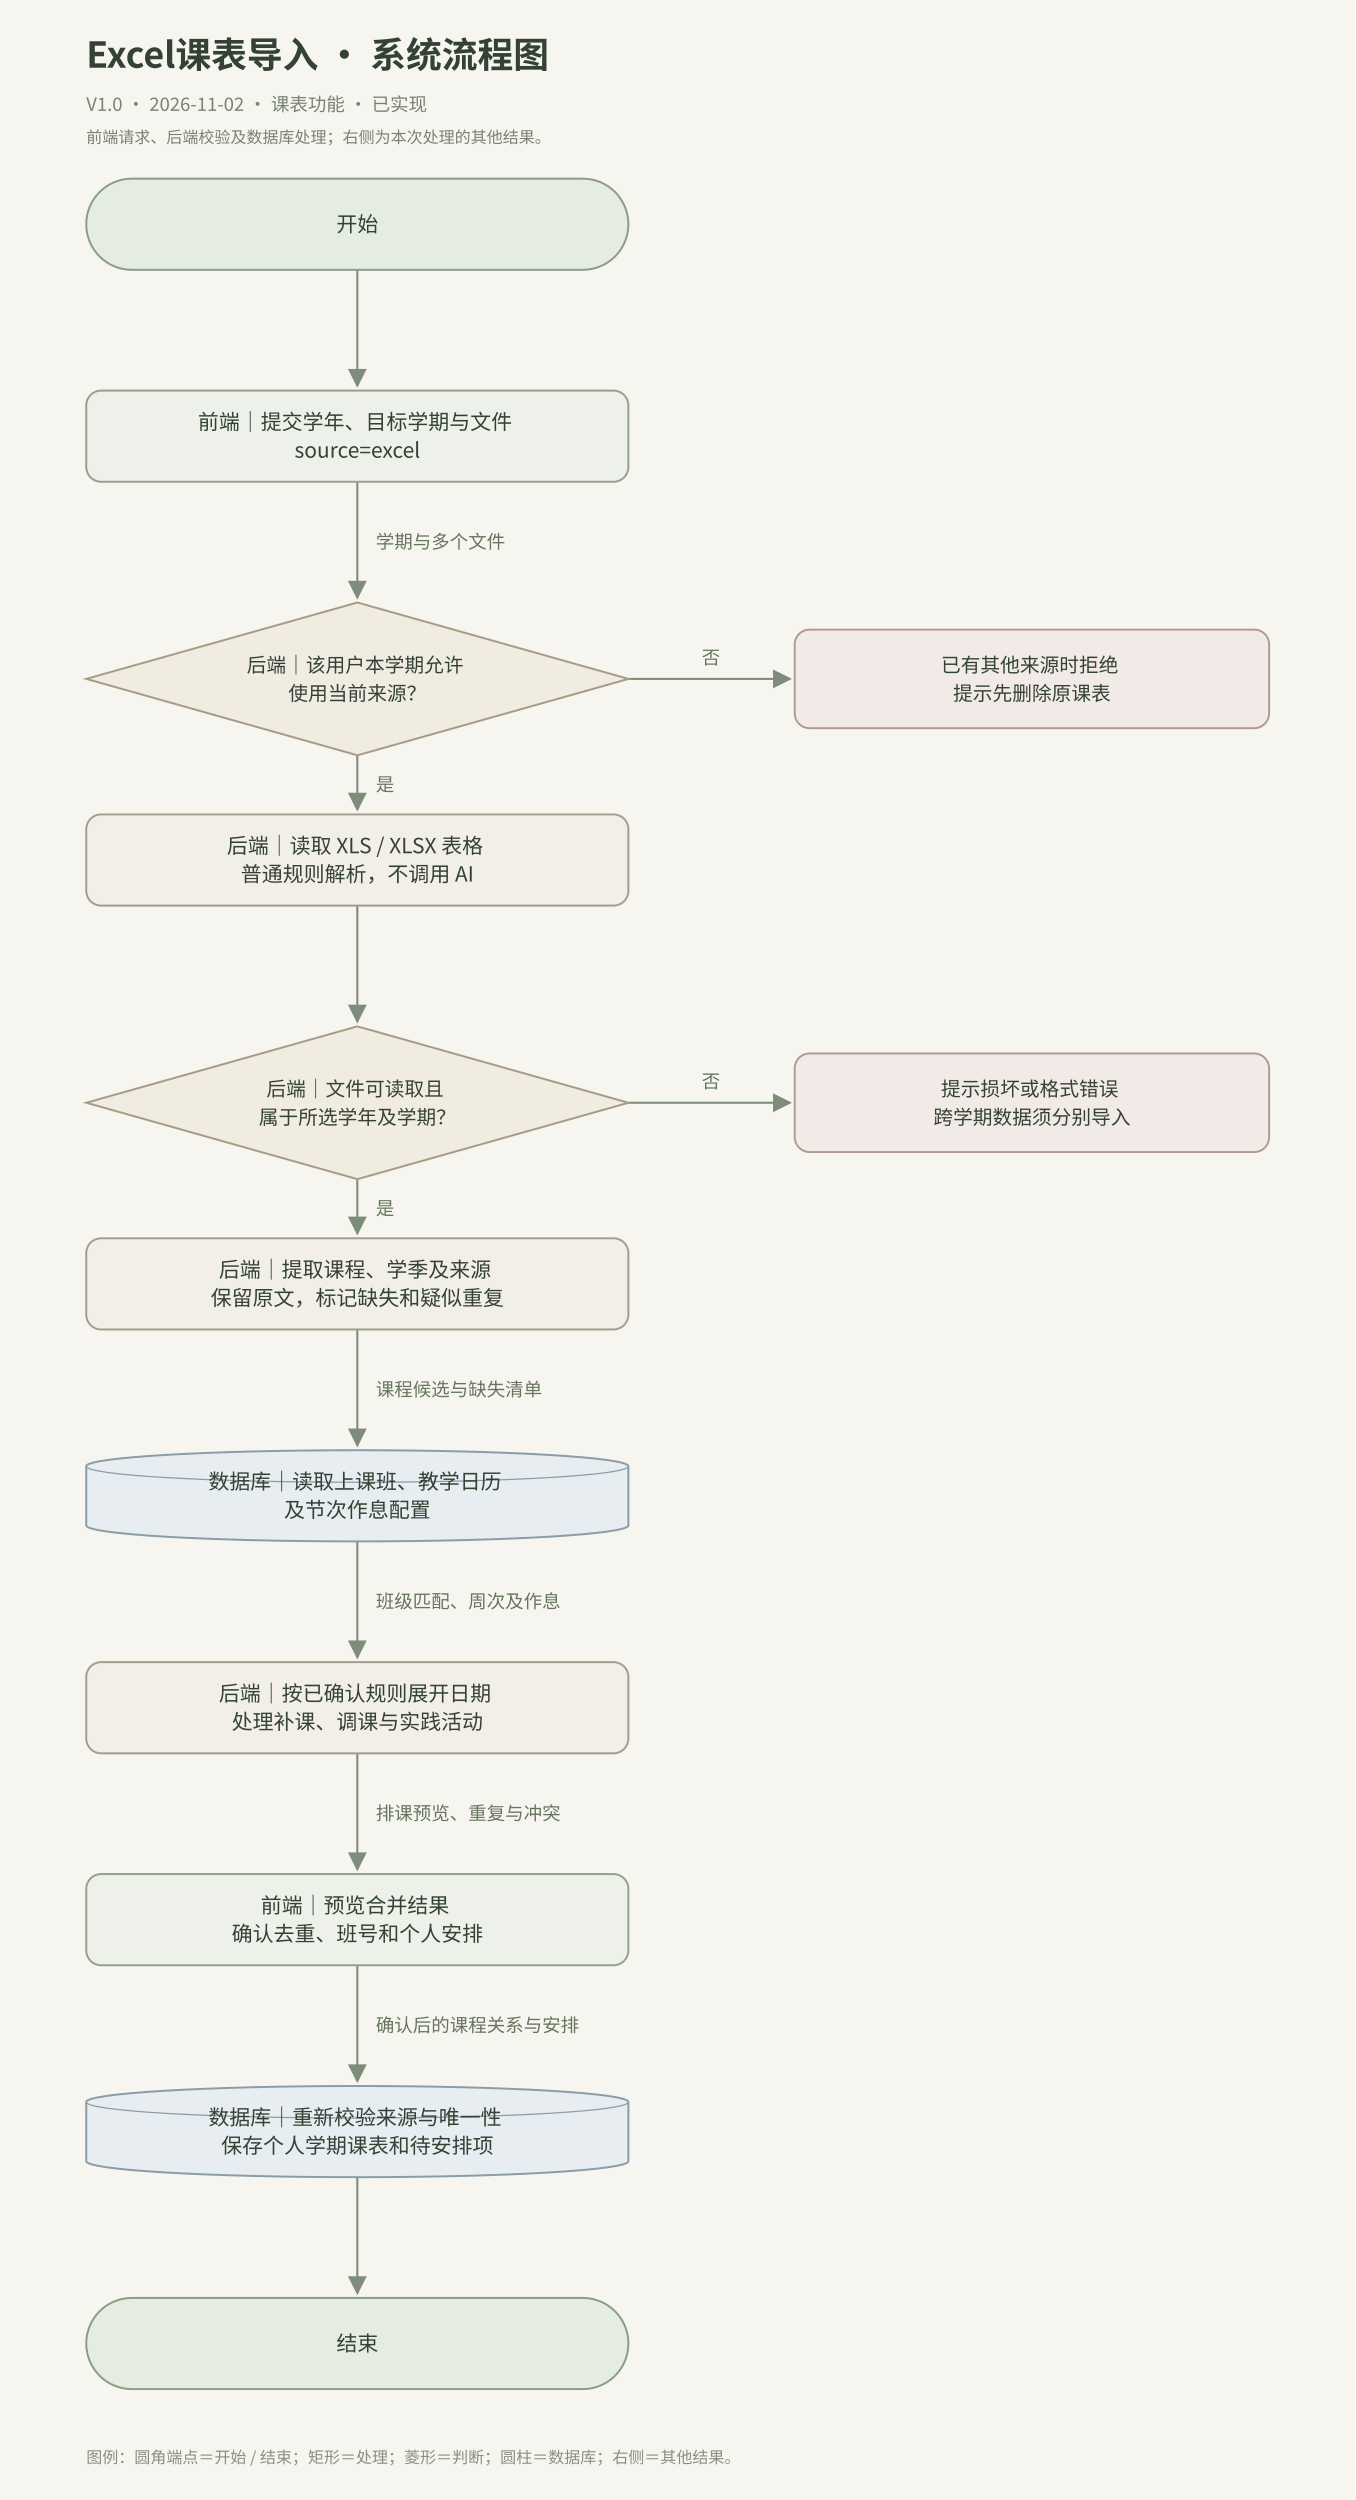
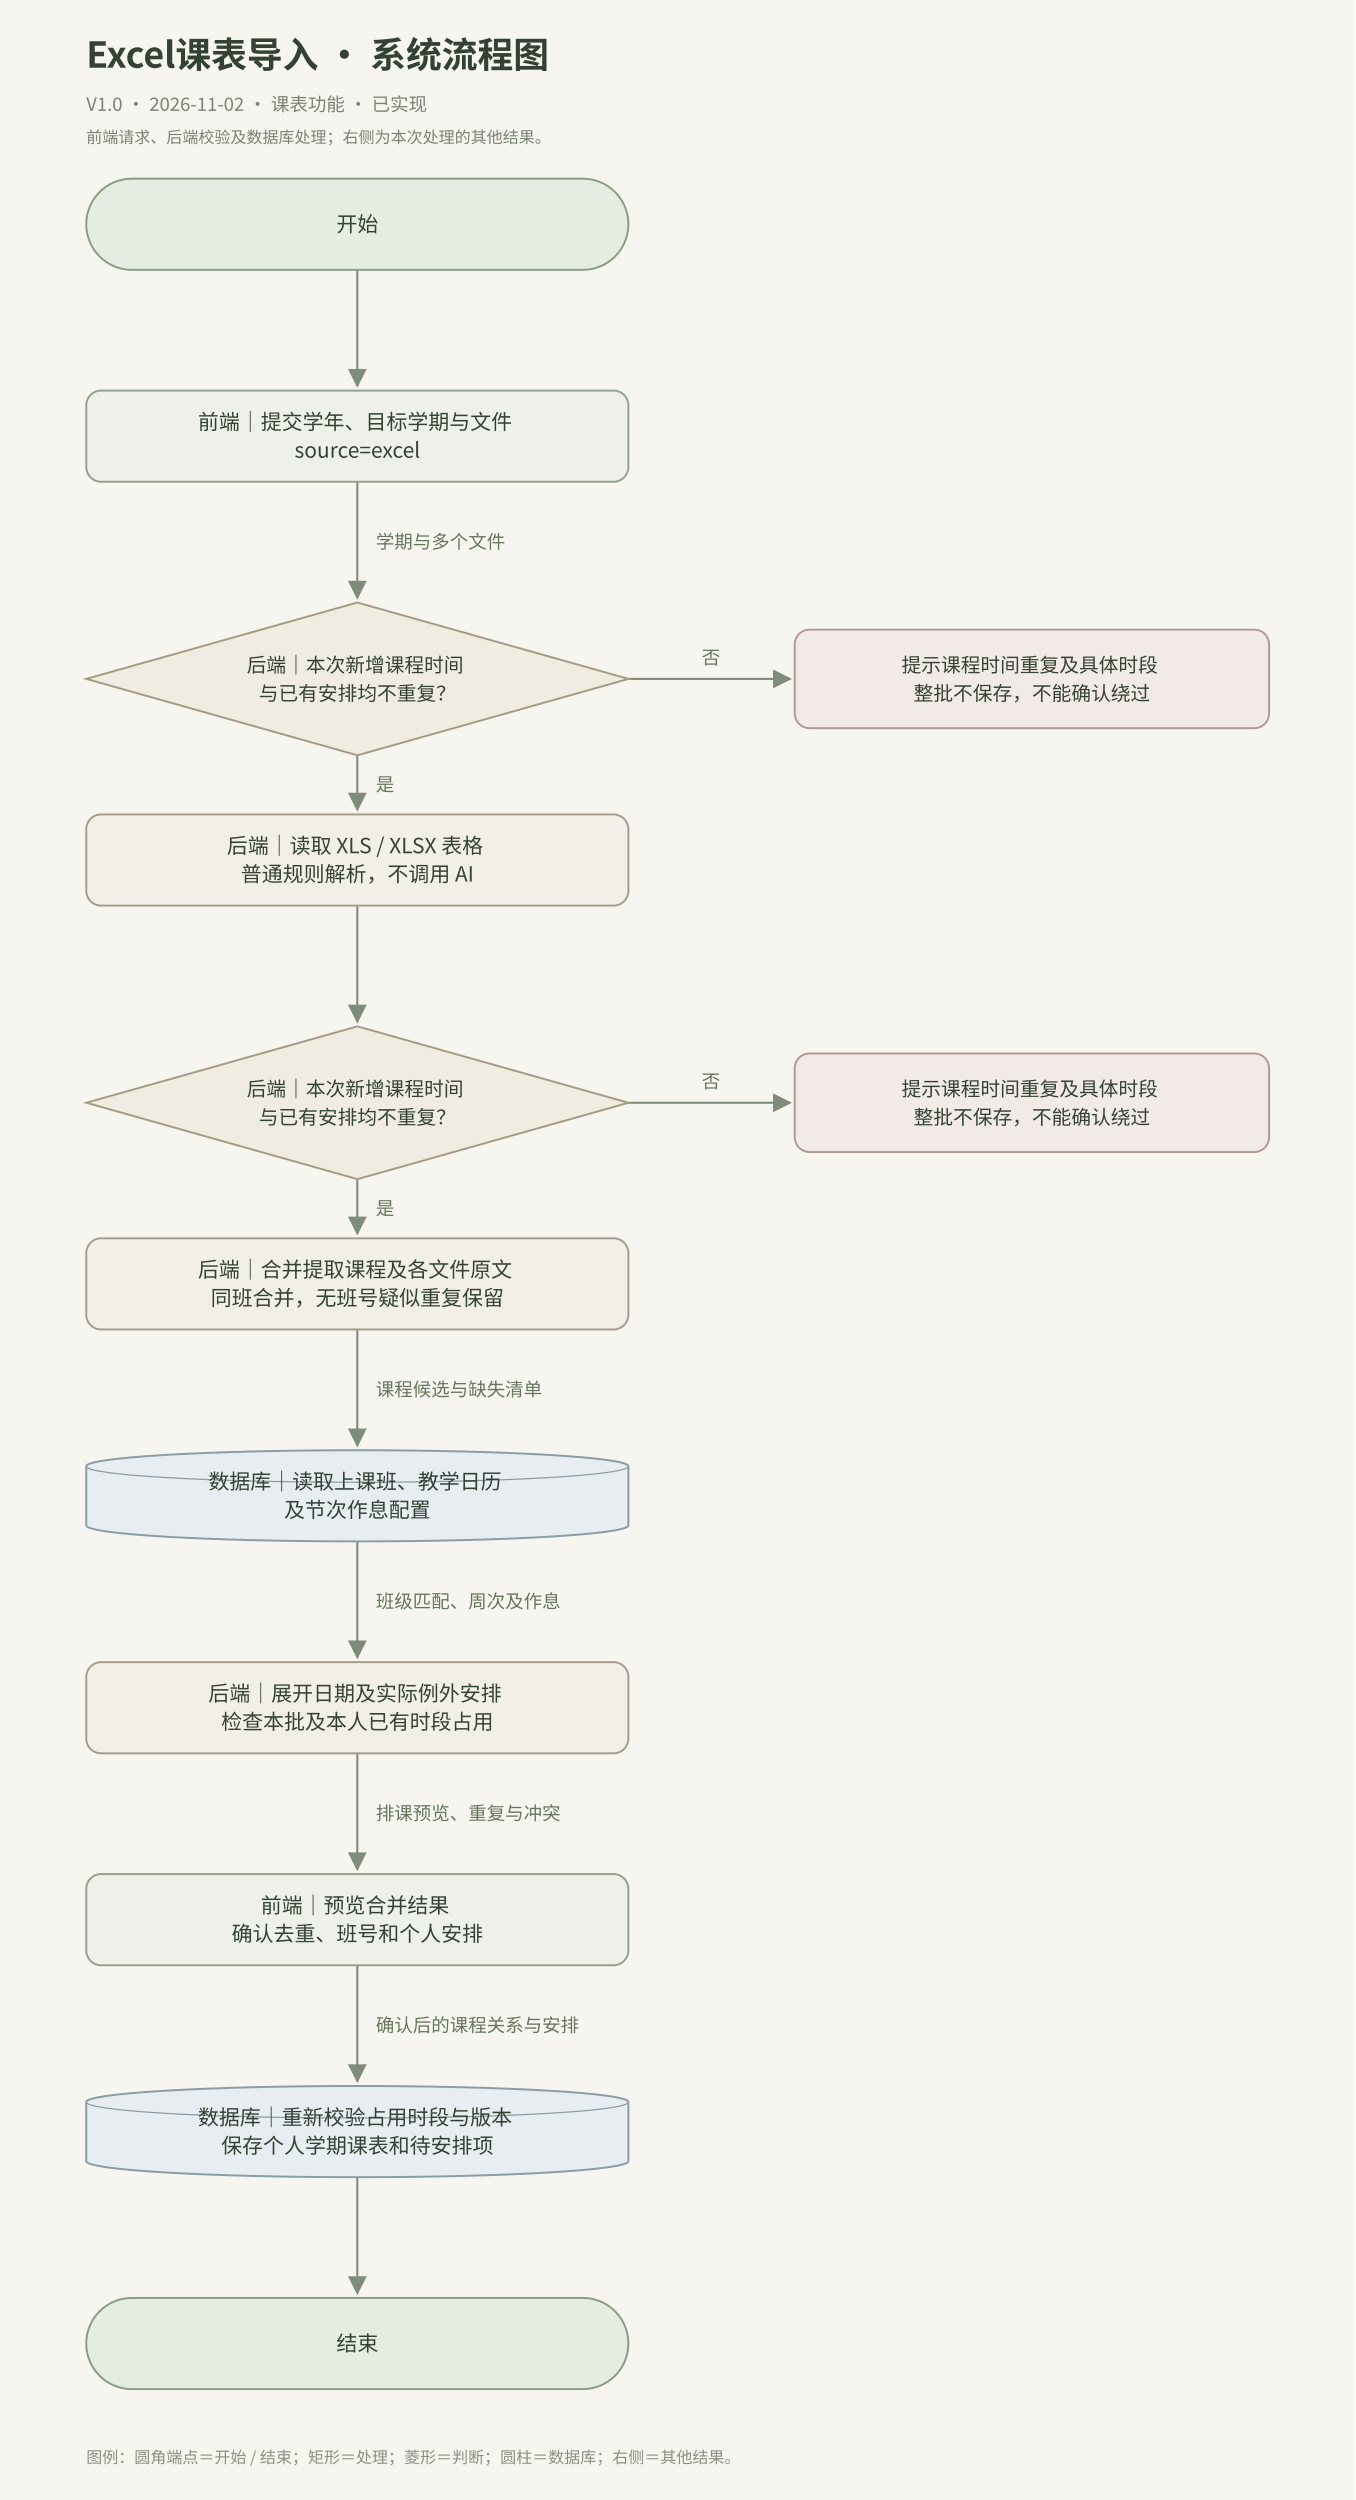
<svg xmlns="http://www.w3.org/2000/svg" width="1100" height="2029" viewBox="0 0 1100 2029" role="img" aria-labelledby="title desc">
  <defs>
    <marker id="arrow" markerWidth="9" markerHeight="9" refX="8" refY="4.5" orient="auto" markerUnits="strokeWidth">
      <path d="M0 0 L9 4.5 L0 9 Z" fill="#7E8C7A" />
    </marker>
  </defs>
  <rect width="1100" height="2029" fill="#F7F5F0" />
  <g font-family="'Microsoft YaHei','PingFang SC','Noto Sans CJK SC',sans-serif" fill="#344235">
    <text x="70" y="55" font-size="29" font-weight="700">Excel课表导入 · 系统流程图</text>
    <text x="70" y="90" font-size="15" fill="#788371">V1.0 · 2026-11-02 · 课表功能 · 已实现</text>
    <text x="70" y="116" font-size="13" fill="#788371">前端请求、后端校验及数据库处理；右侧为本次处理的其他结果。</text>
    <path d="M290.0 219 L290.0 313" stroke="#7E8C7A" stroke-width="1.7" fill="none" marker-end="url(#arrow)" />
    <path d="M290.0 391 L290.0 485" stroke="#7E8C7A" stroke-width="1.7" fill="none" marker-end="url(#arrow)" />
    <text x="305.0" y="445.0" font-size="15" fill="#66765D">学期与多个文件</text>
    <path d="M510 551.0 L641 551.0" stroke="#7E8C7A" stroke-width="1.7" fill="none" marker-end="url(#arrow)" />
    <text x="569.5" y="539.0" font-size="15" fill="#66765D">否</text>
    <path d="M290.0 613 L290.0 657" stroke="#7E8C7A" stroke-width="1.7" fill="none" marker-end="url(#arrow)" />
    <text x="305.0" y="642.0" font-size="15" fill="#66765D">是</text>
    <path d="M290.0 735 L290.0 829" stroke="#7E8C7A" stroke-width="1.7" fill="none" marker-end="url(#arrow)" />
    <path d="M510 895.0 L641 895.0" stroke="#7E8C7A" stroke-width="1.7" fill="none" marker-end="url(#arrow)" />
    <text x="569.5" y="883.0" font-size="15" fill="#66765D">否</text>
    <path d="M290.0 957 L290.0 1001" stroke="#7E8C7A" stroke-width="1.7" fill="none" marker-end="url(#arrow)" />
    <text x="305.0" y="986.0" font-size="15" fill="#66765D">是</text>
    <path d="M290.0 1079 L290.0 1173" stroke="#7E8C7A" stroke-width="1.7" fill="none" marker-end="url(#arrow)" />
    <text x="305.0" y="1133.0" font-size="15" fill="#66765D">课程候选与缺失清单</text>
    <path d="M290.0 1251 L290.0 1345" stroke="#7E8C7A" stroke-width="1.7" fill="none" marker-end="url(#arrow)" />
    <text x="305.0" y="1305.0" font-size="15" fill="#66765D">班级匹配、周次及作息</text>
    <path d="M290.0 1423 L290.0 1517" stroke="#7E8C7A" stroke-width="1.7" fill="none" marker-end="url(#arrow)" />
    <text x="305.0" y="1477.0" font-size="15" fill="#66765D">排课预览、重复与冲突</text>
    <path d="M290.0 1595 L290.0 1689" stroke="#7E8C7A" stroke-width="1.7" fill="none" marker-end="url(#arrow)" />
    <text x="305.0" y="1649.0" font-size="15" fill="#66765D">确认后的课程关系与安排</text>
    <path d="M290.0 1767 L290.0 1861" stroke="#7E8C7A" stroke-width="1.7" fill="none" marker-end="url(#arrow)" />
    <rect x="70" y="145" width="440" height="74" rx="37.0" fill="#E5ECE2" stroke="#8A9D82" stroke-width="1.6" />
    <text text-anchor="middle" font-size="17">
      <tspan x="290.0" y="188.0">开始</tspan>
    </text>
    <rect x="70" y="317" width="440" height="74" rx="12" fill="#EDF1E9" stroke="#95A08D" stroke-width="1.6" />
    <text text-anchor="middle" font-size="17">
      <tspan x="290.0" y="348.5">前端｜提交学年、目标学期与文件</tspan>
      <tspan x="290.0" y="371.5">source=excel</tspan>
    </text>
    <polygon points="290.0,489 510,551.0 290.0,613 70,551.0" fill="#F0ECE2" stroke="#A69B83" stroke-width="1.6" />
    <text text-anchor="middle" font-size="16">
-       <tspan x="290.0" y="545.5">后端｜该用户本学期允许</tspan>
-       <tspan x="290.0" y="568.5">使用当前来源？</tspan>
+       <tspan x="290.0" y="545.5">后端｜本次新增课程时间</tspan>
+       <tspan x="290.0" y="568.5">与已有安排均不重复？</tspan>
    </text>
    <rect x="645" y="511.0" width="385" height="80" rx="12" fill="#F2EAE6" stroke="#B09B91" stroke-width="1.6" />
    <text text-anchor="middle" font-size="16">
-       <tspan x="837.5" y="545.5">已有其他来源时拒绝</tspan>
-       <tspan x="837.5" y="568.5">提示先删除原课表</tspan>
+       <tspan x="837.5" y="545.5">提示课程时间重复及具体时段</tspan>
+       <tspan x="837.5" y="568.5">整批不保存，不能确认绕过</tspan>
    </text>
    <rect x="70" y="661" width="440" height="74" rx="12" fill="#F2EFE8" stroke="#A59D8B" stroke-width="1.6" />
    <text text-anchor="middle" font-size="17">
      <tspan x="290.0" y="692.5">后端｜读取 XLS / XLSX 表格</tspan>
      <tspan x="290.0" y="715.5">普通规则解析，不调用 AI</tspan>
    </text>
    <polygon points="290.0,833 510,895.0 290.0,957 70,895.0" fill="#F0ECE2" stroke="#A69B83" stroke-width="1.6" />
    <text text-anchor="middle" font-size="16">
-       <tspan x="290.0" y="889.5">后端｜文件可读取且</tspan>
-       <tspan x="290.0" y="912.5">属于所选学年及学期？</tspan>
+       <tspan x="290.0" y="889.5">后端｜本次新增课程时间</tspan>
+       <tspan x="290.0" y="912.5">与已有安排均不重复？</tspan>
    </text>
    <rect x="645" y="855.0" width="385" height="80" rx="12" fill="#F2EAE6" stroke="#B09B91" stroke-width="1.6" />
    <text text-anchor="middle" font-size="16">
-       <tspan x="837.5" y="889.5">提示损坏或格式错误</tspan>
-       <tspan x="837.5" y="912.5">跨学期数据须分别导入</tspan>
+       <tspan x="837.5" y="889.5">提示课程时间重复及具体时段</tspan>
+       <tspan x="837.5" y="912.5">整批不保存，不能确认绕过</tspan>
    </text>
    <rect x="70" y="1005" width="440" height="74" rx="12" fill="#F2EFE8" stroke="#A59D8B" stroke-width="1.6" />
    <text text-anchor="middle" font-size="17">
-       <tspan x="290.0" y="1036.5">后端｜提取课程、学季及来源</tspan>
-       <tspan x="290.0" y="1059.5">保留原文，标记缺失和疑似重复</tspan>
+       <tspan x="290.0" y="1036.5">后端｜合并提取课程及各文件原文</tspan>
+       <tspan x="290.0" y="1059.5">同班合并，无班号疑似重复保留</tspan>
    </text>
    <path d="M70 1190 A220.0 13 0 0 1 510 1190 L510 1238 A220.0 13 0 0 1 70 1238 Z" fill="#E7EDF0" stroke="#8A9CA6" stroke-width="1.6" />
    <path d="M70 1190 A220.0 13 0 0 0 510 1190" stroke="#8A9CA6" fill="none" />
    <text text-anchor="middle" font-size="17">
      <tspan x="290.0" y="1208.5">数据库｜读取上课班、教学日历</tspan>
      <tspan x="290.0" y="1231.5">及节次作息配置</tspan>
    </text>
    <rect x="70" y="1349" width="440" height="74" rx="12" fill="#F2EFE8" stroke="#A59D8B" stroke-width="1.6" />
    <text text-anchor="middle" font-size="17">
-       <tspan x="290.0" y="1380.5">后端｜按已确认规则展开日期</tspan>
-       <tspan x="290.0" y="1403.5">处理补课、调课与实践活动</tspan>
+       <tspan x="290.0" y="1380.5">后端｜展开日期及实际例外安排</tspan>
+       <tspan x="290.0" y="1403.5">检查本批及本人已有时段占用</tspan>
    </text>
    <rect x="70" y="1521" width="440" height="74" rx="12" fill="#EDF1E9" stroke="#95A08D" stroke-width="1.6" />
    <text text-anchor="middle" font-size="17">
      <tspan x="290.0" y="1552.5">前端｜预览合并结果</tspan>
      <tspan x="290.0" y="1575.5">确认去重、班号和个人安排</tspan>
    </text>
    <path d="M70 1706 A220.0 13 0 0 1 510 1706 L510 1754 A220.0 13 0 0 1 70 1754 Z" fill="#E7EDF0" stroke="#8A9CA6" stroke-width="1.6" />
    <path d="M70 1706 A220.0 13 0 0 0 510 1706" stroke="#8A9CA6" fill="none" />
    <text text-anchor="middle" font-size="17">
-       <tspan x="290.0" y="1724.5">数据库｜重新校验来源与唯一性</tspan>
+       <tspan x="290.0" y="1724.5">数据库｜重新校验占用时段与版本</tspan>
      <tspan x="290.0" y="1747.5">保存个人学期课表和待安排项</tspan>
    </text>
    <rect x="70" y="1865" width="440" height="74" rx="37.0" fill="#E5ECE2" stroke="#8A9D82" stroke-width="1.6" />
    <text text-anchor="middle" font-size="17">
      <tspan x="290.0" y="1908.0">结束</tspan>
    </text>
    <text x="70" y="1999" font-size="13" fill="#88917F">图例：圆角端点＝开始 / 结束；矩形＝处理；菱形＝判断；圆柱＝数据库；右侧＝其他结果。</text>
  </g>
</svg>
